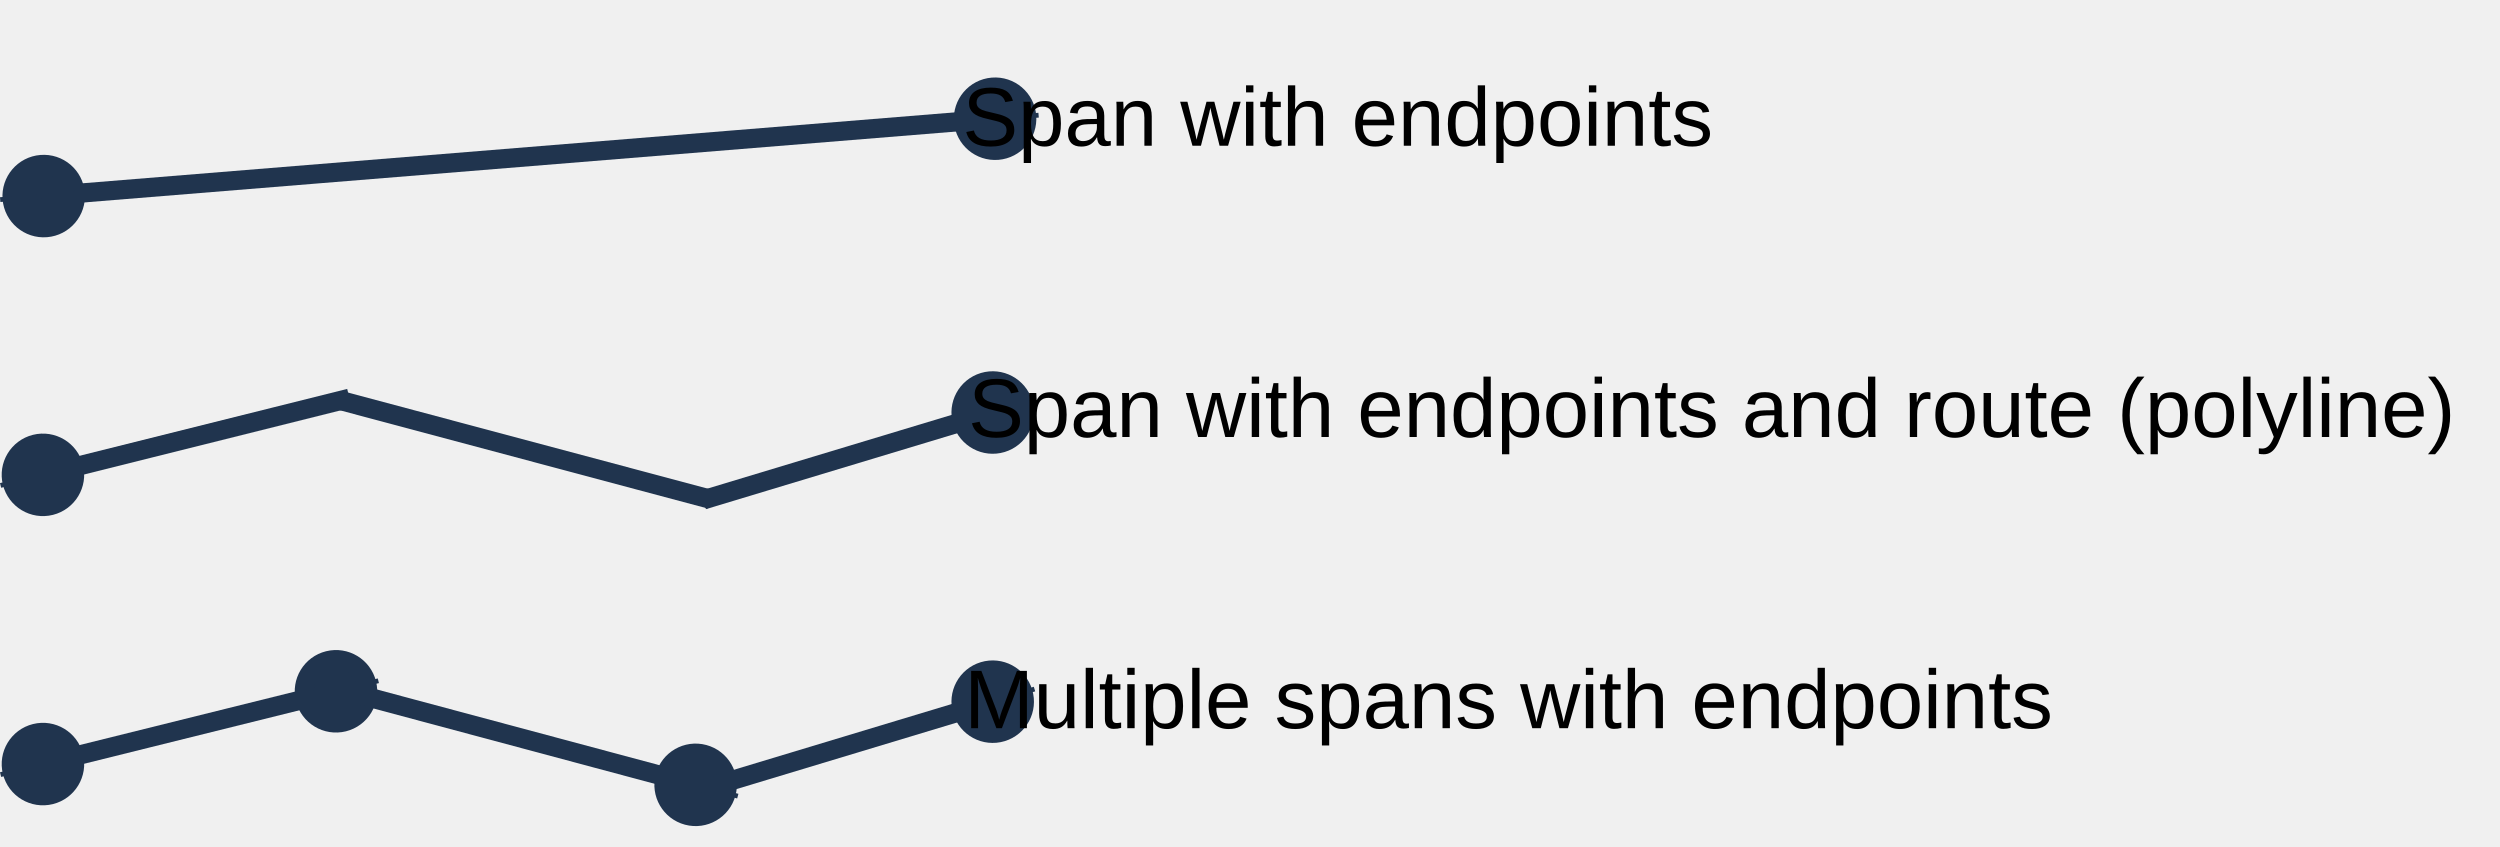
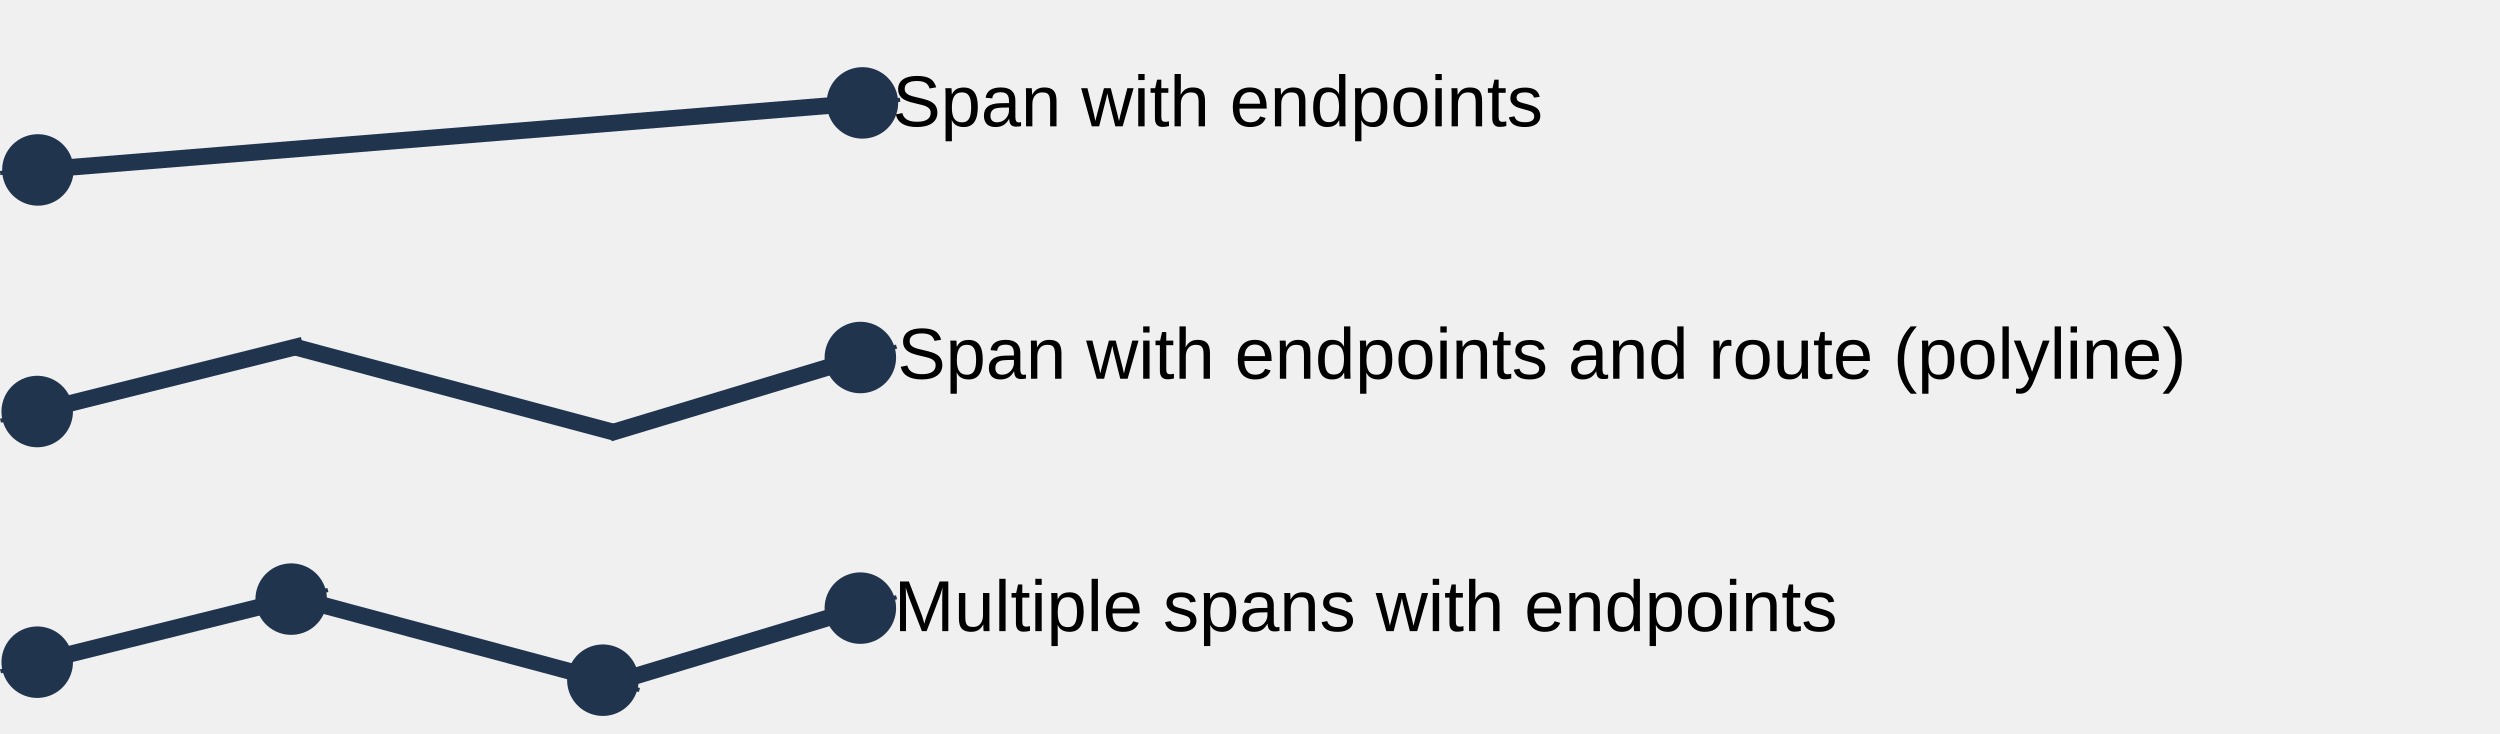
- <svg xmlns="http://www.w3.org/2000/svg" version="1.1" viewBox="0 0 520 176" fill="none" stroke="none" stroke-linecap="square" stroke-miterlimit="10" id="svg65" width="520" height="176">
+ <svg xmlns="http://www.w3.org/2000/svg" version="1.1" viewBox="0 0 600 176" fill="none" stroke="none" stroke-linecap="square" stroke-miterlimit="10" id="svg65" width="600" height="176">
  <defs id="defs69" />
  <clipPath id="p.0">
    <path d="M 0,0 H 1024 V 768 H 0 Z" clip-rule="nonzero" id="path2" />
  </clipPath>
  <g clip-path="url(#p.0)" id="g63">
    <g id="g2263" style="fill:#20344e;fill-opacity:1;stroke:#20344e;stroke-opacity:1" transform="translate(-2.034473)">
      <path fill="#000000" fill-opacity="0" d="M 2.64,160.996 80.247,141.72" fill-rule="evenodd" id="path7" style="fill:#20344e;fill-opacity:1;stroke:#20344e;stroke-opacity:1" />
      <path stroke="#674ea7" stroke-width="4" stroke-linejoin="round" stroke-linecap="butt" d="M 17.353,157.341 65.534,145.374" fill-rule="evenodd" id="path9" style="fill:#20344e;fill-opacity:1;stroke:#20344e;stroke-opacity:1" />
      <path fill="#674ea7" stroke="#674ea7" stroke-width="4" stroke-linecap="butt" d="m 4.581,160.514 c -0.876,-3.527 1.273,-7.096 4.8,-7.972 3.527,-0.876 7.096,1.273 7.972,4.8 0.876,3.527 -1.273,7.096 -4.8,7.972 -3.527,0.876 -7.096,-1.273 -7.972,-4.8 z" fill-rule="nonzero" id="path11" style="fill:#20344e;fill-opacity:1;stroke:#20344e;stroke-opacity:1" />
      <path fill="#674ea7" stroke="#674ea7" stroke-width="4" stroke-linecap="butt" d="m 78.306,142.202 c 0.876,3.527 -1.273,7.096 -4.8,7.972 -3.527,0.876 -7.096,-1.273 -7.972,-4.8 -0.876,-3.527 1.273,-7.096 4.8,-7.972 3.527,-0.876 7.096,1.273 7.972,4.8 z" fill-rule="nonzero" id="path13" style="fill:#20344e;fill-opacity:1;stroke:#20344e;stroke-opacity:1" />
      <path fill="#000000" fill-opacity="0" d="m 73.091,143.515 81.921,21.953" fill-rule="evenodd" id="path15" style="fill:#20344e;fill-opacity:1;stroke:#20344e;stroke-opacity:1" />
      <path stroke="#674ea7" stroke-width="4" stroke-linejoin="round" stroke-linecap="butt" d="m 73.091,143.515 67.278,18.029" fill-rule="evenodd" id="path17" style="fill:#20344e;fill-opacity:1;stroke:#20344e;stroke-opacity:1" />
      <path fill="#674ea7" stroke="#674ea7" stroke-width="4" stroke-linecap="butt" d="m 153.08,164.95 c -0.941,3.51 -4.549,5.593 -8.059,4.653 -3.51,-0.941 -5.593,-4.549 -4.653,-8.059 0.941,-3.51 4.549,-5.593 8.059,-4.653 3.51,0.941 5.593,4.549 4.653,8.059 z" fill-rule="nonzero" id="path19" style="fill:#20344e;fill-opacity:1;stroke:#20344e;stroke-opacity:1" />
      <path fill="#000000" fill-opacity="0" d="m 148.29,164.132 68.441,-20.661" fill-rule="evenodd" id="path21" style="fill:#20344e;fill-opacity:1;stroke:#20344e;stroke-opacity:1" />
      <path stroke="#674ea7" stroke-width="4" stroke-linejoin="round" stroke-linecap="butt" d="m 148.29,164.132 53.928,-16.28" fill-rule="evenodd" id="path23" style="fill:#20344e;fill-opacity:1;stroke:#20344e;stroke-opacity:1" />
      <path fill="#674ea7" stroke="#674ea7" stroke-width="4" stroke-linecap="butt" d="m 214.816,144.048 c 1.05,3.479 -0.919,7.151 -4.398,8.201 -3.479,1.05 -7.151,-0.919 -8.201,-4.398 -1.05,-3.479 0.919,-7.151 4.398,-8.201 3.479,-1.05 7.151,0.919 8.201,4.398 z" fill-rule="nonzero" id="path25" style="fill:#20344e;fill-opacity:1;stroke:#20344e;stroke-opacity:1" />
    </g>
    <g id="g2251" style="fill:#20344e;fill-opacity:1;stroke:#20344e;stroke-opacity:1" transform="translate(-0.297733,1.80925)">
      <path fill="#000000" fill-opacity="0" d="M 0.904,99.04 72.999,81.025" fill-rule="evenodd" id="path27" style="fill:#20344e;fill-opacity:1;stroke:#20344e;stroke-opacity:1" />
      <path stroke="#674ea7" stroke-width="4" stroke-linejoin="round" stroke-linecap="butt" d="M 15.612,95.365 72.999,81.025" fill-rule="evenodd" id="path29" style="fill:#20344e;fill-opacity:1;stroke:#20344e;stroke-opacity:1" />
      <path fill="#674ea7" stroke="#674ea7" stroke-width="4" stroke-linecap="butt" d="m 2.844,98.555 c -0.881,-3.526 1.263,-7.098 4.788,-7.979 3.526,-0.881 7.098,1.263 7.979,4.788 0.881,3.526 -1.263,7.098 -4.788,7.979 -3.526,0.881 -7.098,-1.263 -7.979,-4.788 z" fill-rule="nonzero" id="path31" style="fill:#20344e;fill-opacity:1;stroke:#20344e;stroke-opacity:1" />
      <path fill="#000000" fill-opacity="0" d="m 71.354,81.559 76.661,20.472" fill-rule="evenodd" id="path33" style="fill:#20344e;fill-opacity:1;stroke:#20344e;stroke-opacity:1" />
      <path stroke="#674ea7" stroke-width="4" stroke-linejoin="round" stroke-linecap="butt" d="m 71.354,81.559 76.661,20.472" fill-rule="evenodd" id="path35" style="fill:#20344e;fill-opacity:1;stroke:#20344e;stroke-opacity:1" />
      <path fill="#000000" fill-opacity="0" d="M 146.554,102.177 214.995,81.515" fill-rule="evenodd" id="path37" style="fill:#20344e;fill-opacity:1;stroke:#20344e;stroke-opacity:1" />
      <path stroke="#674ea7" stroke-width="4" stroke-linejoin="round" stroke-linecap="butt" d="M 146.554,102.177 200.482,85.896" fill-rule="evenodd" id="path39" style="fill:#20344e;fill-opacity:1;stroke:#20344e;stroke-opacity:1" />
      <path fill="#674ea7" stroke="#674ea7" stroke-width="4" stroke-linecap="butt" d="m 213.08,82.093 c 1.05,3.479 -0.919,7.151 -4.398,8.201 -3.479,1.05 -7.151,-0.919 -8.201,-4.398 -1.05,-3.479 0.919,-7.151 4.398,-8.201 3.479,-1.05 7.151,0.919 8.201,4.398 z" fill-rule="nonzero" id="path41" style="fill:#20344e;fill-opacity:1;stroke:#20344e;stroke-opacity:1" />
    </g>
    <g id="g2241" style="fill:#20344e;fill-opacity:1;stroke:#20344e;stroke-opacity:1" transform="translate(0.5387683)">
      <path fill="#674ea7" stroke="#674ea7" stroke-width="4" stroke-linecap="butt" d="m 1.994,41.318 c -0.294,-3.622 2.403,-6.797 6.025,-7.092 3.622,-0.294 6.797,2.403 7.092,6.025 0.294,3.622 -2.403,6.797 -6.025,7.092 -3.622,0.294 -6.797,-2.403 -7.092,-6.025 z" fill-rule="nonzero" id="path47" style="fill:#20344e;fill-opacity:1;stroke:#20344e;stroke-opacity:1" />
      <g id="g2234" style="fill:#20344e;fill-opacity:1;stroke:#20344e;stroke-opacity:1">
        <path fill="#000000" fill-opacity="0" d="M 1.0682415e-4,41.48 214.992,24" fill-rule="evenodd" id="path43" style="fill:#20344e;fill-opacity:1;stroke:#20344e;stroke-opacity:1" />
        <path stroke="#674ea7" stroke-width="4" stroke-linejoin="round" stroke-linecap="butt" d="M 15.11,40.252 199.882,25.228" fill-rule="evenodd" id="path45" style="fill:#20344e;fill-opacity:1;stroke:#20344e;stroke-opacity:1" />
        <path fill="#674ea7" stroke="#674ea7" stroke-width="4" stroke-linecap="butt" d="m 212.999,24.162 c 0.294,3.622 -2.403,6.797 -6.025,7.092 -3.622,0.294 -6.797,-2.403 -7.092,-6.025 -0.295,-3.622 2.403,-6.797 6.025,-7.092 3.622,-0.294 6.797,2.403 7.092,6.025 z" fill-rule="nonzero" id="path49" style="fill:#20344e;fill-opacity:1;stroke:#20344e;stroke-opacity:1" />
      </g>
    </g>
-     <text xml:space="preserve" style="font-size:17.333px;font-family:Arial;-inkscape-font-specification:Arial;text-align:center;text-anchor:middle;fill:#ffffff" x="290.297" y="30.316" id="text296">
-       <tspan id="tspan294" x="290.297" y="30.316" style="fill:#000000">Span with endpoints</tspan>
+     <text xml:space="preserve" style="font-size:17.333px;font-family:Arial;-inkscape-font-specification:Arial;text-align:center;text-anchor:middle;fill:#ffffff" x="304.297" y="30.316" id="text296">
+       <tspan id="tspan294" x="304.297" y="30.316" style="fill:#000000">Span with endpoints</tspan>
    </text>
-     <text xml:space="preserve" style="font-size:17.333px;font-family:Arial;-inkscape-font-specification:Arial;text-align:center;text-anchor:middle;fill:#ffffff" x="368.082" y="90.896" id="text296-9">
-       <tspan id="tspan294-1" x="368.082" y="90.896" style="fill:#000000">Span with endpoints and route (polyline)</tspan>
+     <text xml:space="preserve" style="font-size:17.333px;font-family:Arial;-inkscape-font-specification:Arial;text-align:center;text-anchor:middle;fill:#ffffff" x="382.082" y="90.896" id="text296-9">
+       <tspan id="tspan294-1" x="382.082" y="90.896" style="fill:#000000">Span with endpoints and route (polyline)</tspan>
    </text>
-     <text xml:space="preserve" style="font-size:17.333px;font-family:Arial;-inkscape-font-specification:Arial;text-align:center;text-anchor:middle;fill:#ffffff" x="325.824" y="151.467" id="text296-1">
-       <tspan id="tspan294-5" x="325.824" y="151.467" style="fill:#000000">Multiple spans with endpoints</tspan>
+     <text xml:space="preserve" style="font-size:17.333px;font-family:Arial;-inkscape-font-specification:Arial;text-align:center;text-anchor:middle;fill:#ffffff" x="339.824" y="151.467" id="text296-1">
+       <tspan id="tspan294-5" x="339.824" y="151.467" style="fill:#000000">Multiple spans with endpoints</tspan>
    </text>
  </g>
</svg>
